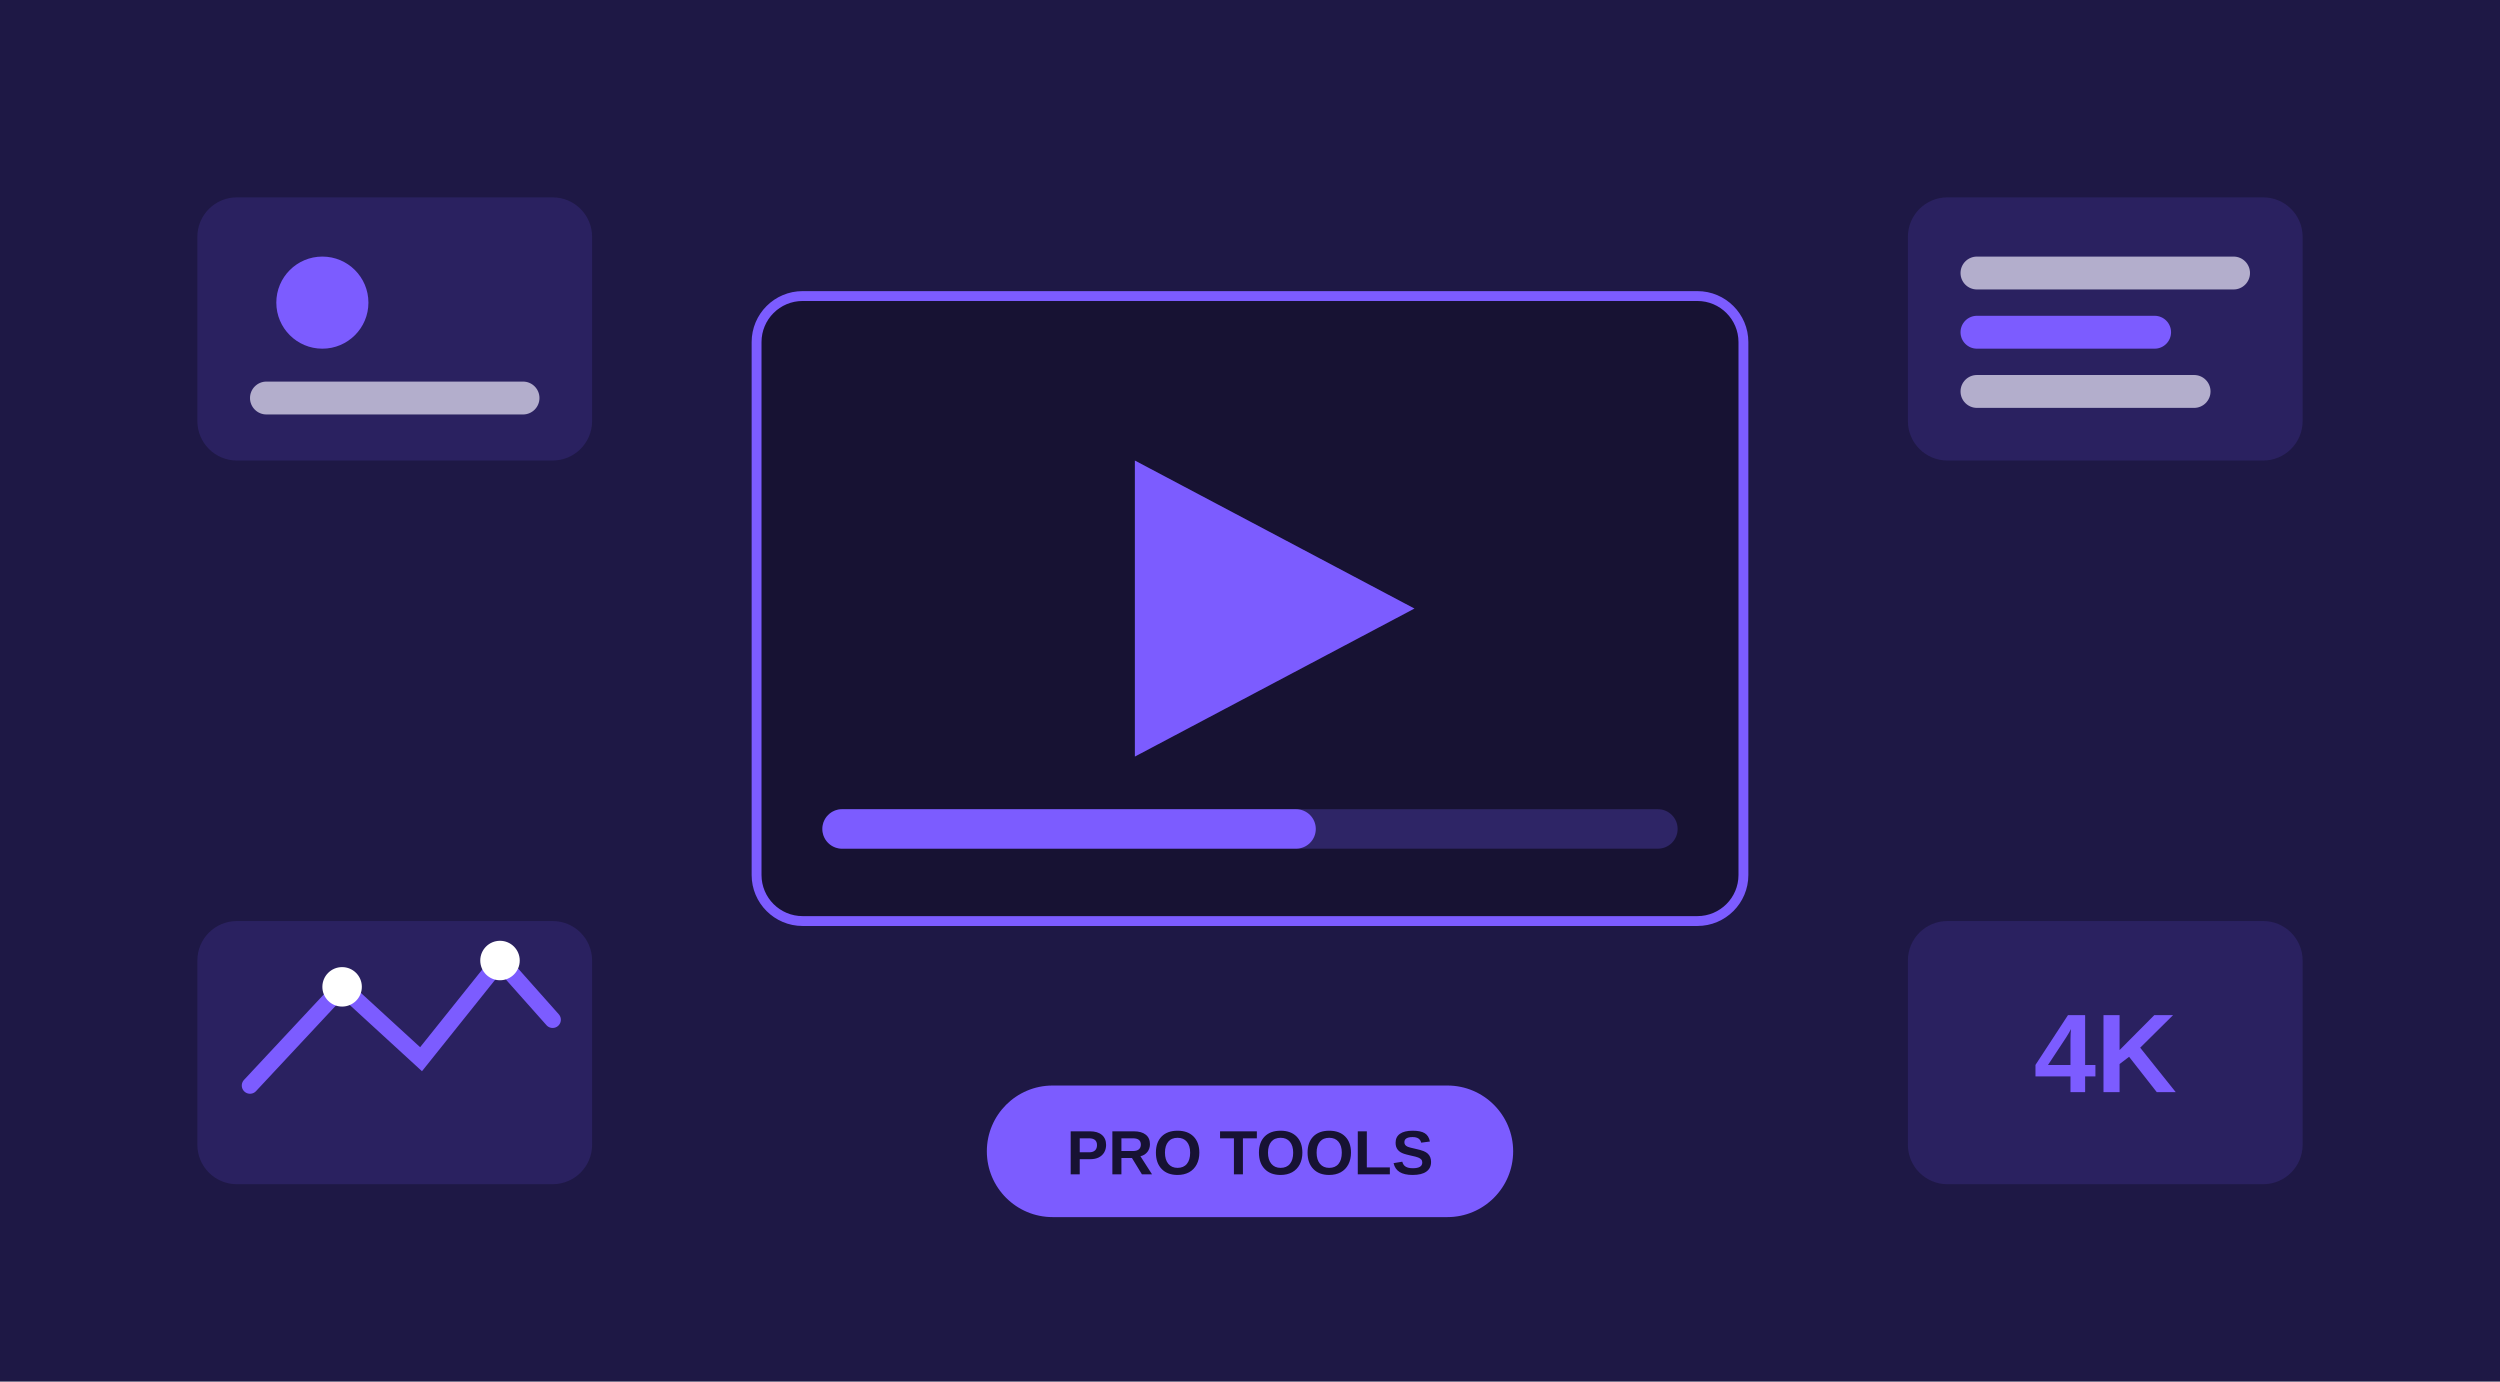
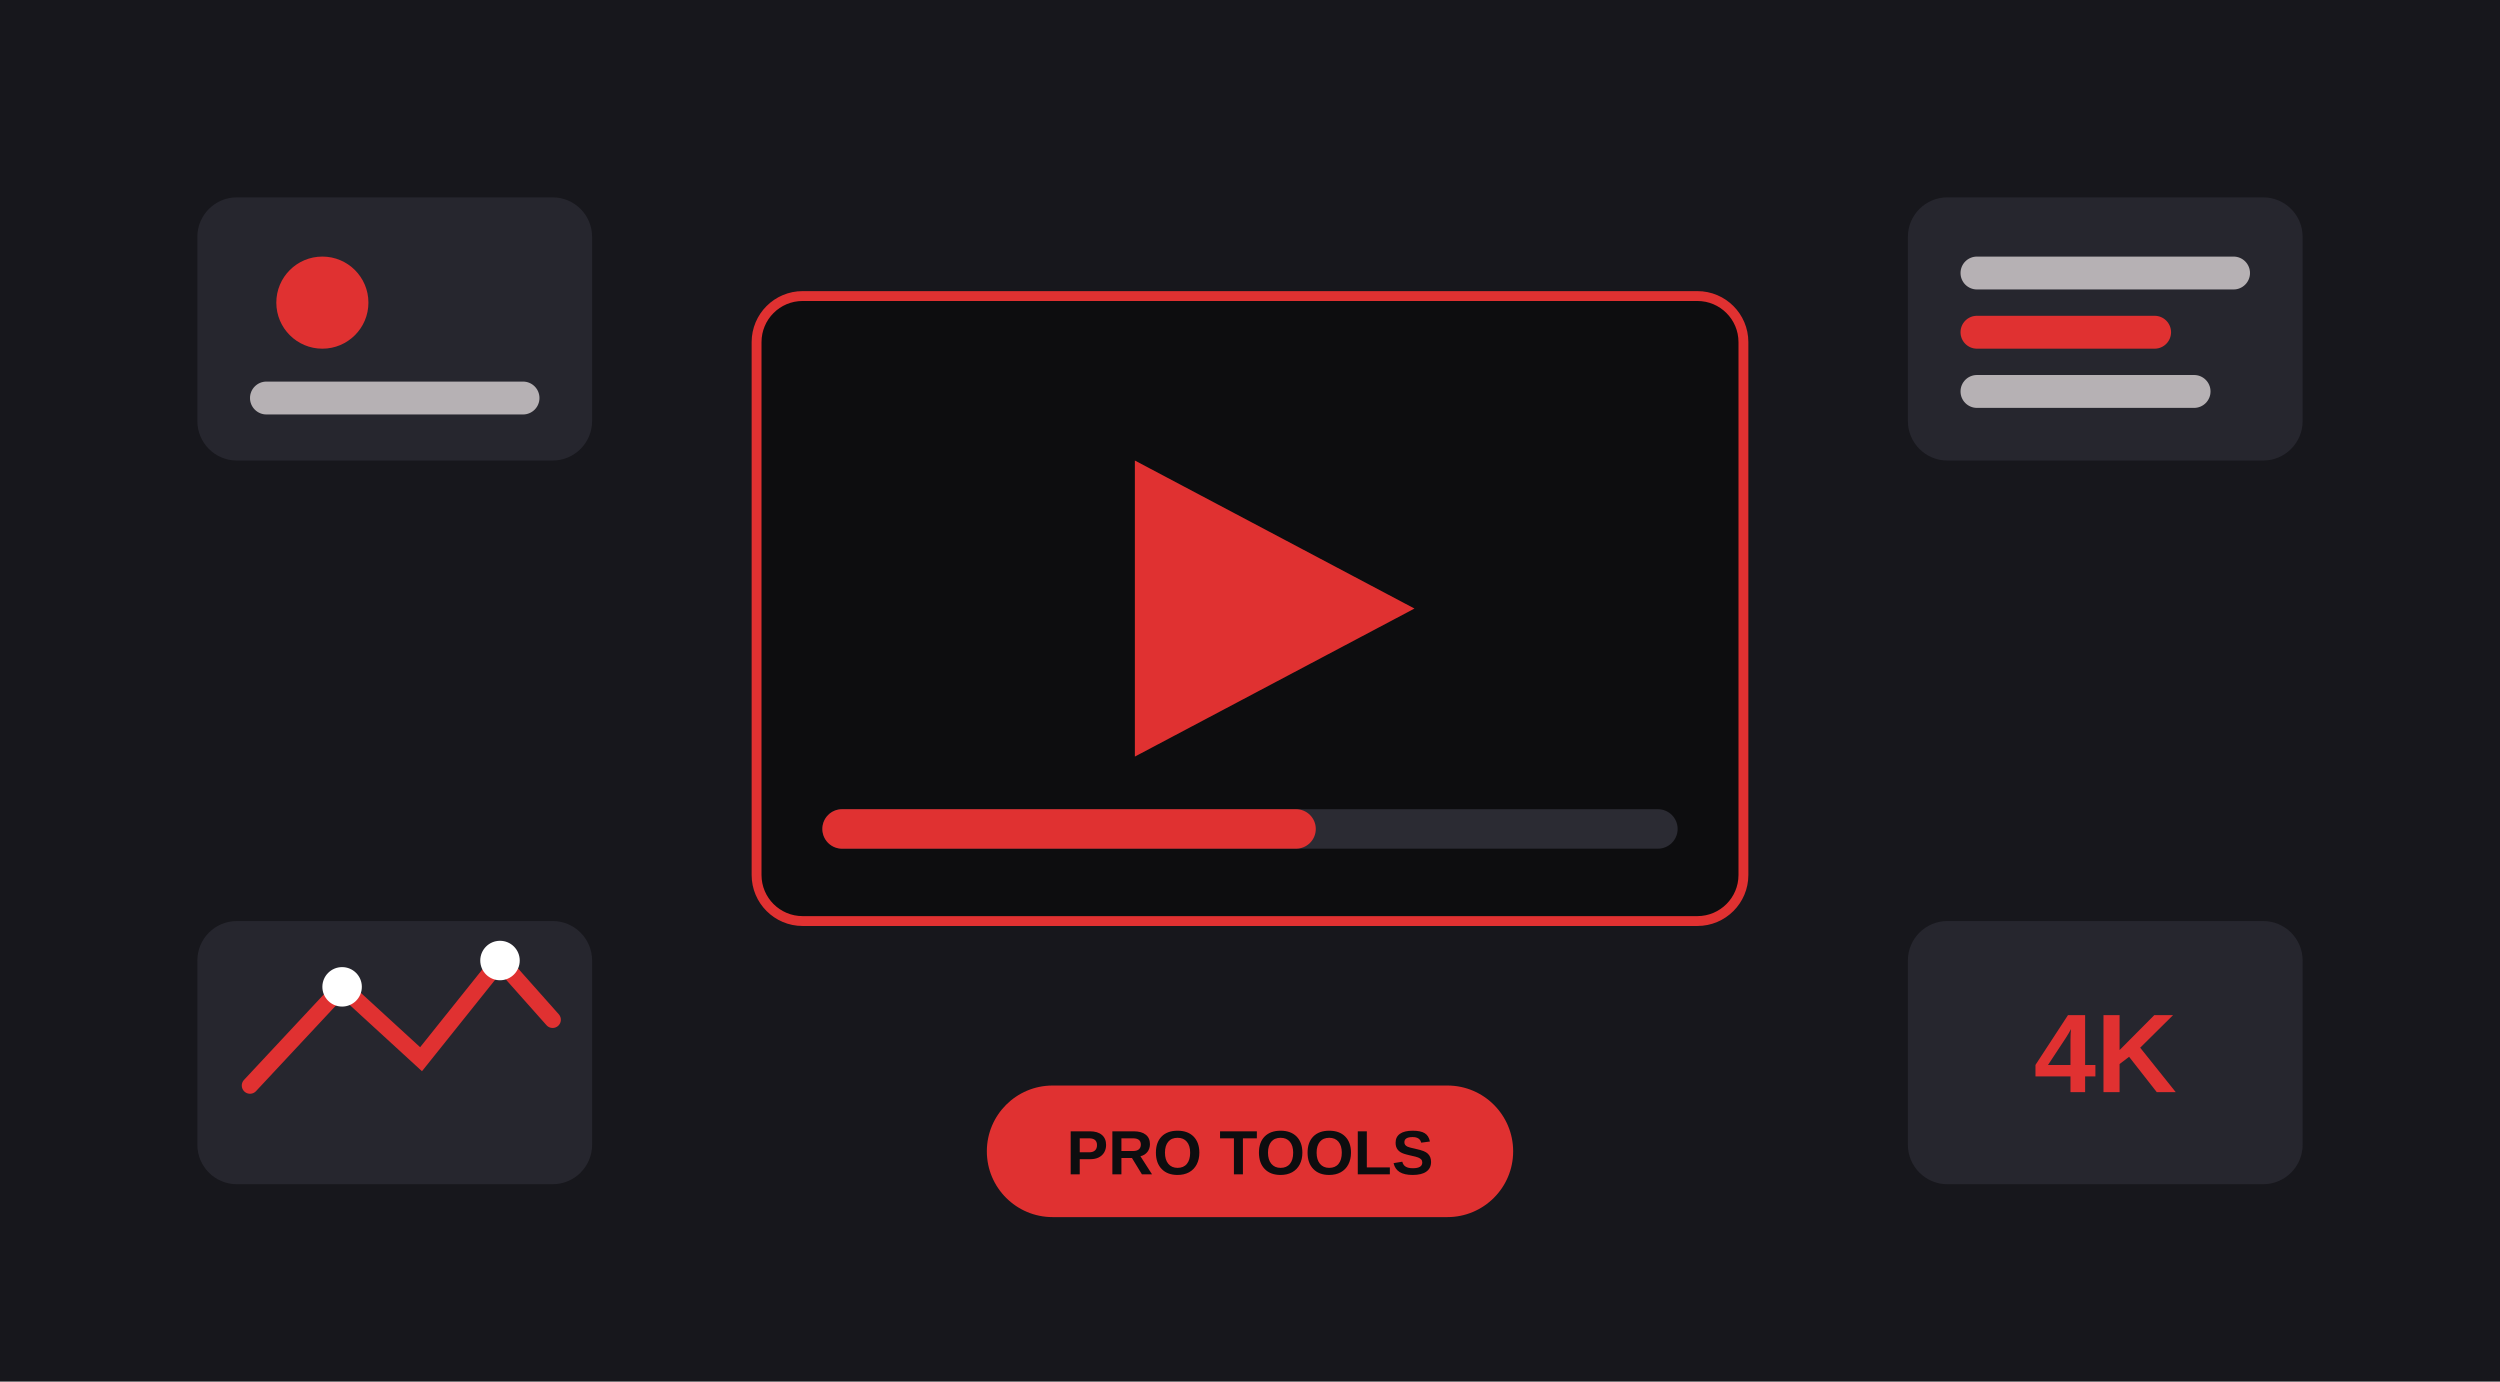
<svg xmlns="http://www.w3.org/2000/svg" width="760" height="420" viewBox="0 0 760 420" role="img" aria-label="Simple illustration of editing feature tiles around a video frame">
-   <rect width="760" height="420" fill="#1e1845" />
-   <rect x="230" y="90" width="300" height="190" rx="14" fill="#171233" stroke="#7c5cff" stroke-width="3" />
-   <polygon points="345,140 345,230 430,185" fill="#7c5cff" />
-   <rect x="250" y="246" width="260" height="12" rx="6" fill="#2e2566" />
-   <rect x="250" y="246" width="150" height="12" rx="6" fill="#7c5cff" />
-   <rect x="60" y="60" width="120" height="80" rx="12" fill="#2a2160" />
-   <circle cx="98" cy="92" r="14" fill="#7c5cff" />
-   <rect x="76" y="116" width="88" height="10" rx="5" fill="#ece9f9" opacity="0.7" />
-   <rect x="580" y="60" width="120" height="80" rx="12" fill="#2a2160" />
-   <rect x="596" y="78" width="88" height="10" rx="5" fill="#ece9f9" opacity="0.7" />
-   <rect x="596" y="96" width="64" height="10" rx="5" fill="#7c5cff" />
-   <rect x="596" y="114" width="76" height="10" rx="5" fill="#ece9f9" opacity="0.7" />
-   <rect x="60" y="280" width="120" height="80" rx="12" fill="#2a2160" />
-   <polyline points="76,330 104,300 128,322 152,292 168,310" fill="none" stroke="#7c5cff" stroke-width="5" stroke-linecap="round" />
+   <rect width="760" height="420" fill="#17171c" />
+   <rect x="230" y="90" width="300" height="190" rx="14" fill="#0d0d0f" stroke="#e03131" stroke-width="3" />
+   <polygon points="345,140 345,230 430,185" fill="#e03131" />
+   <rect x="250" y="246" width="260" height="12" rx="6" fill="#2b2b33" />
+   <rect x="250" y="246" width="150" height="12" rx="6" fill="#e03131" />
+   <rect x="60" y="60" width="120" height="80" rx="12" fill="#26262e" />
+   <circle cx="98" cy="92" r="14" fill="#e03131" />
+   <rect x="76" y="116" width="88" height="10" rx="5" fill="#f3ecec" opacity="0.7" />
+   <rect x="580" y="60" width="120" height="80" rx="12" fill="#26262e" />
+   <rect x="596" y="78" width="88" height="10" rx="5" fill="#f3ecec" opacity="0.7" />
+   <rect x="596" y="96" width="64" height="10" rx="5" fill="#e03131" />
+   <rect x="596" y="114" width="76" height="10" rx="5" fill="#f3ecec" opacity="0.7" />
+   <rect x="60" y="280" width="120" height="80" rx="12" fill="#26262e" />
+   <polyline points="76,330 104,300 128,322 152,292 168,310" fill="none" stroke="#e03131" stroke-width="5" stroke-linecap="round" />
  <circle cx="104" cy="300" r="6" fill="#ffffff" />
  <circle cx="152" cy="292" r="6" fill="#ffffff" />
-   <rect x="580" y="280" width="120" height="80" rx="12" fill="#2a2160" />
-   <text x="640" y="332" font-family="Arial, sans-serif" font-size="34" font-weight="bold" fill="#7c5cff" text-anchor="middle">4K</text>
-   <rect x="300" y="330" width="160" height="40" rx="20" fill="#7c5cff" />
-   <text x="380" y="357" font-family="Arial, sans-serif" font-size="19" font-weight="bold" fill="#171233" text-anchor="middle">PRO TOOLS</text>
+   <rect x="580" y="280" width="120" height="80" rx="12" fill="#26262e" />
+   <text x="640" y="332" font-family="Arial, sans-serif" font-size="34" font-weight="bold" fill="#e03131" text-anchor="middle">4K</text>
+   <rect x="300" y="330" width="160" height="40" rx="20" fill="#e03131" />
+   <text x="380" y="357" font-family="Arial, sans-serif" font-size="19" font-weight="bold" fill="#0d0d0f" text-anchor="middle">PRO TOOLS</text>
</svg>
